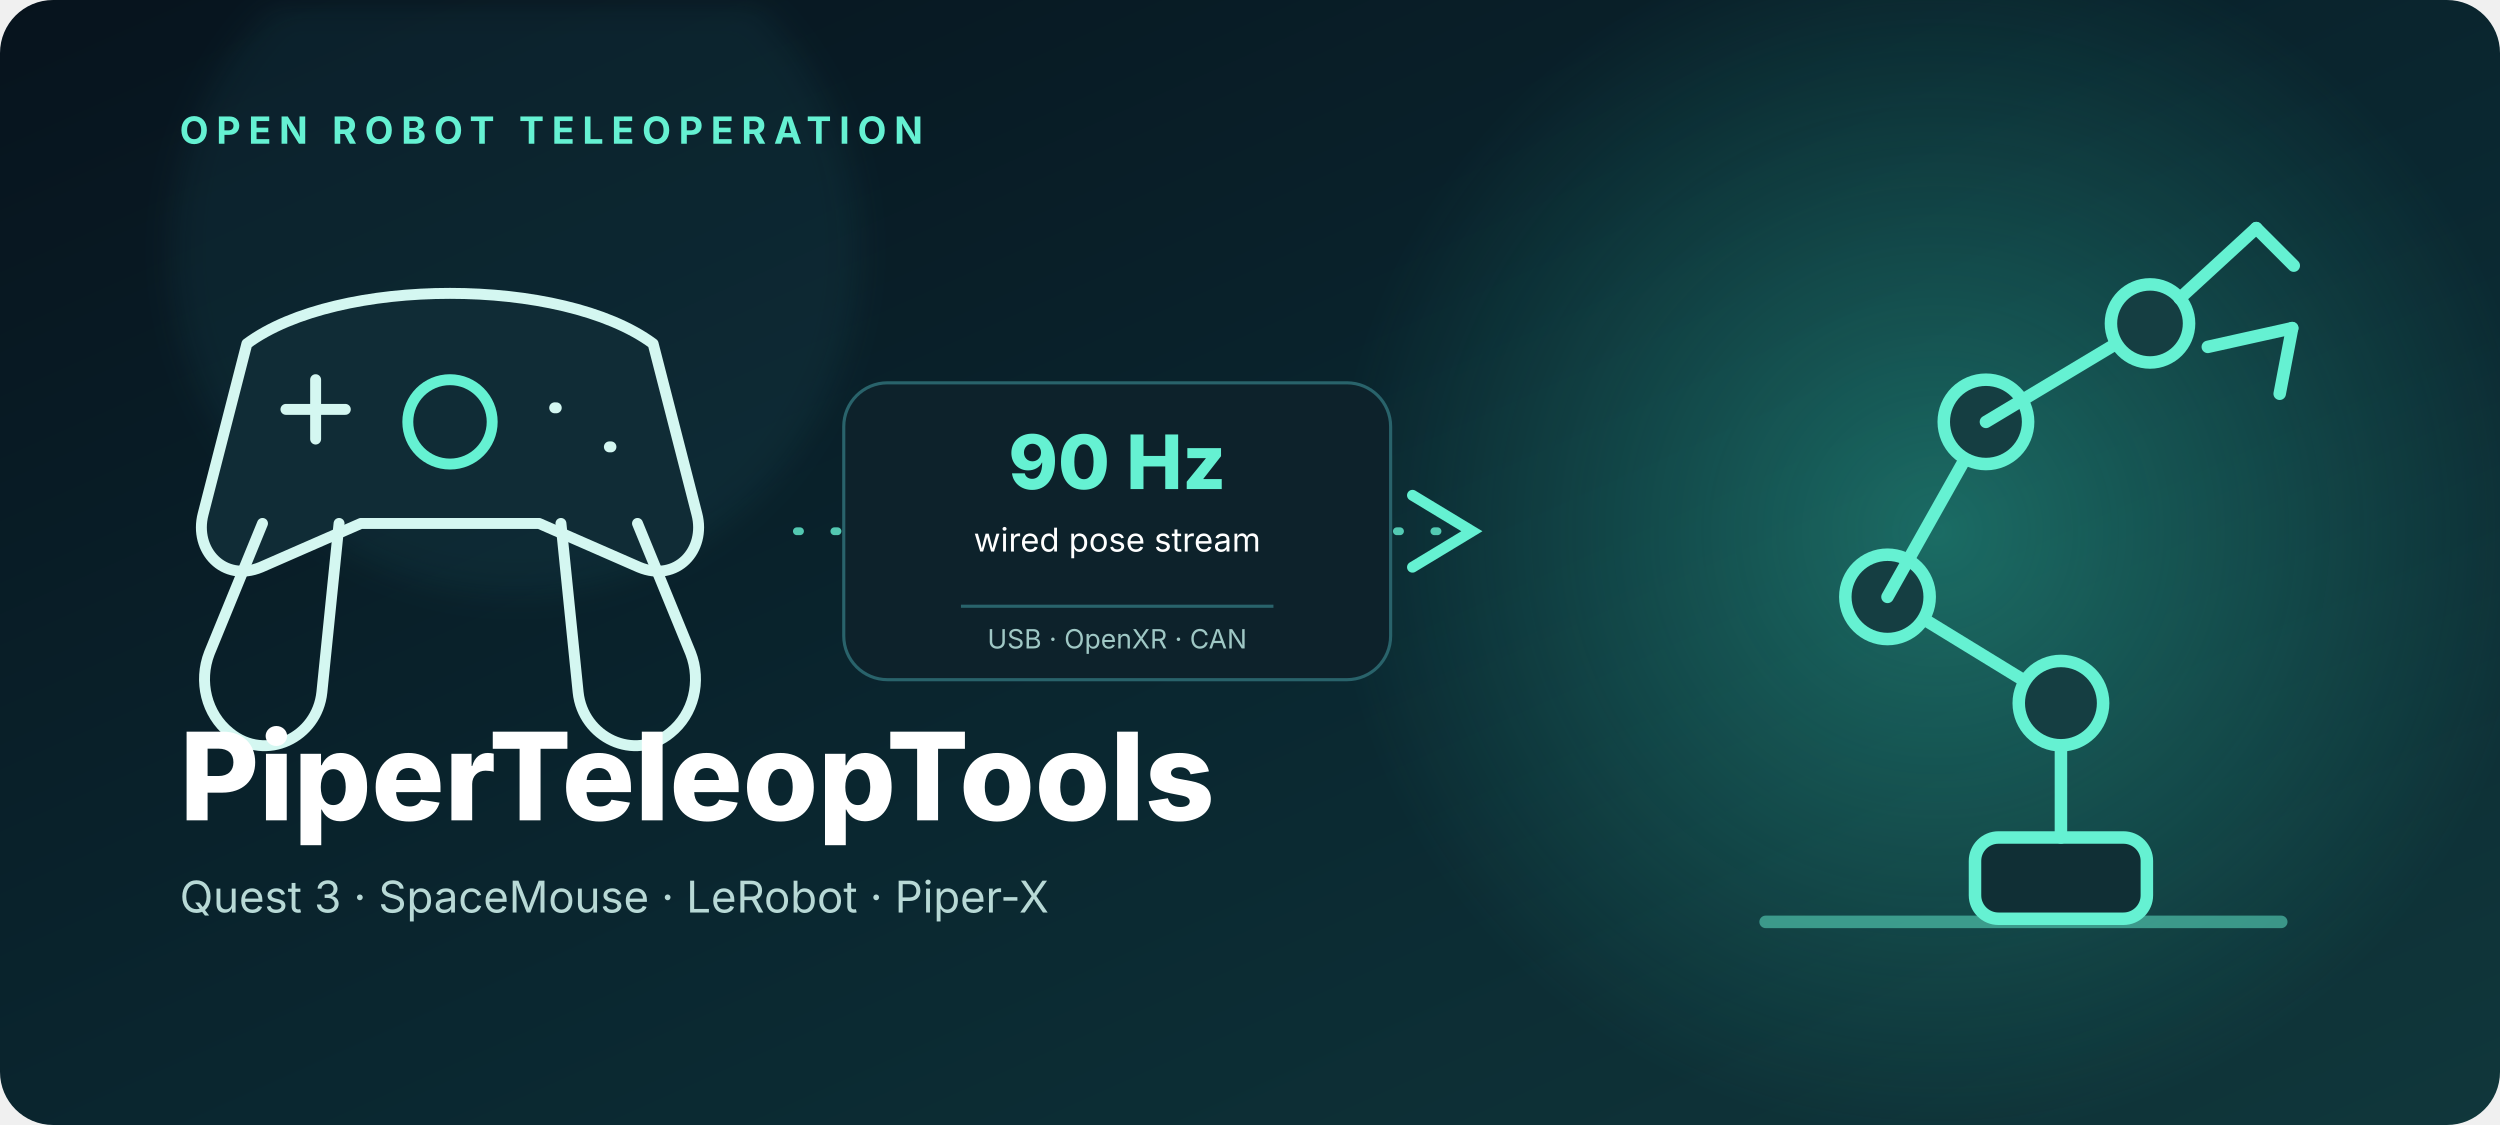
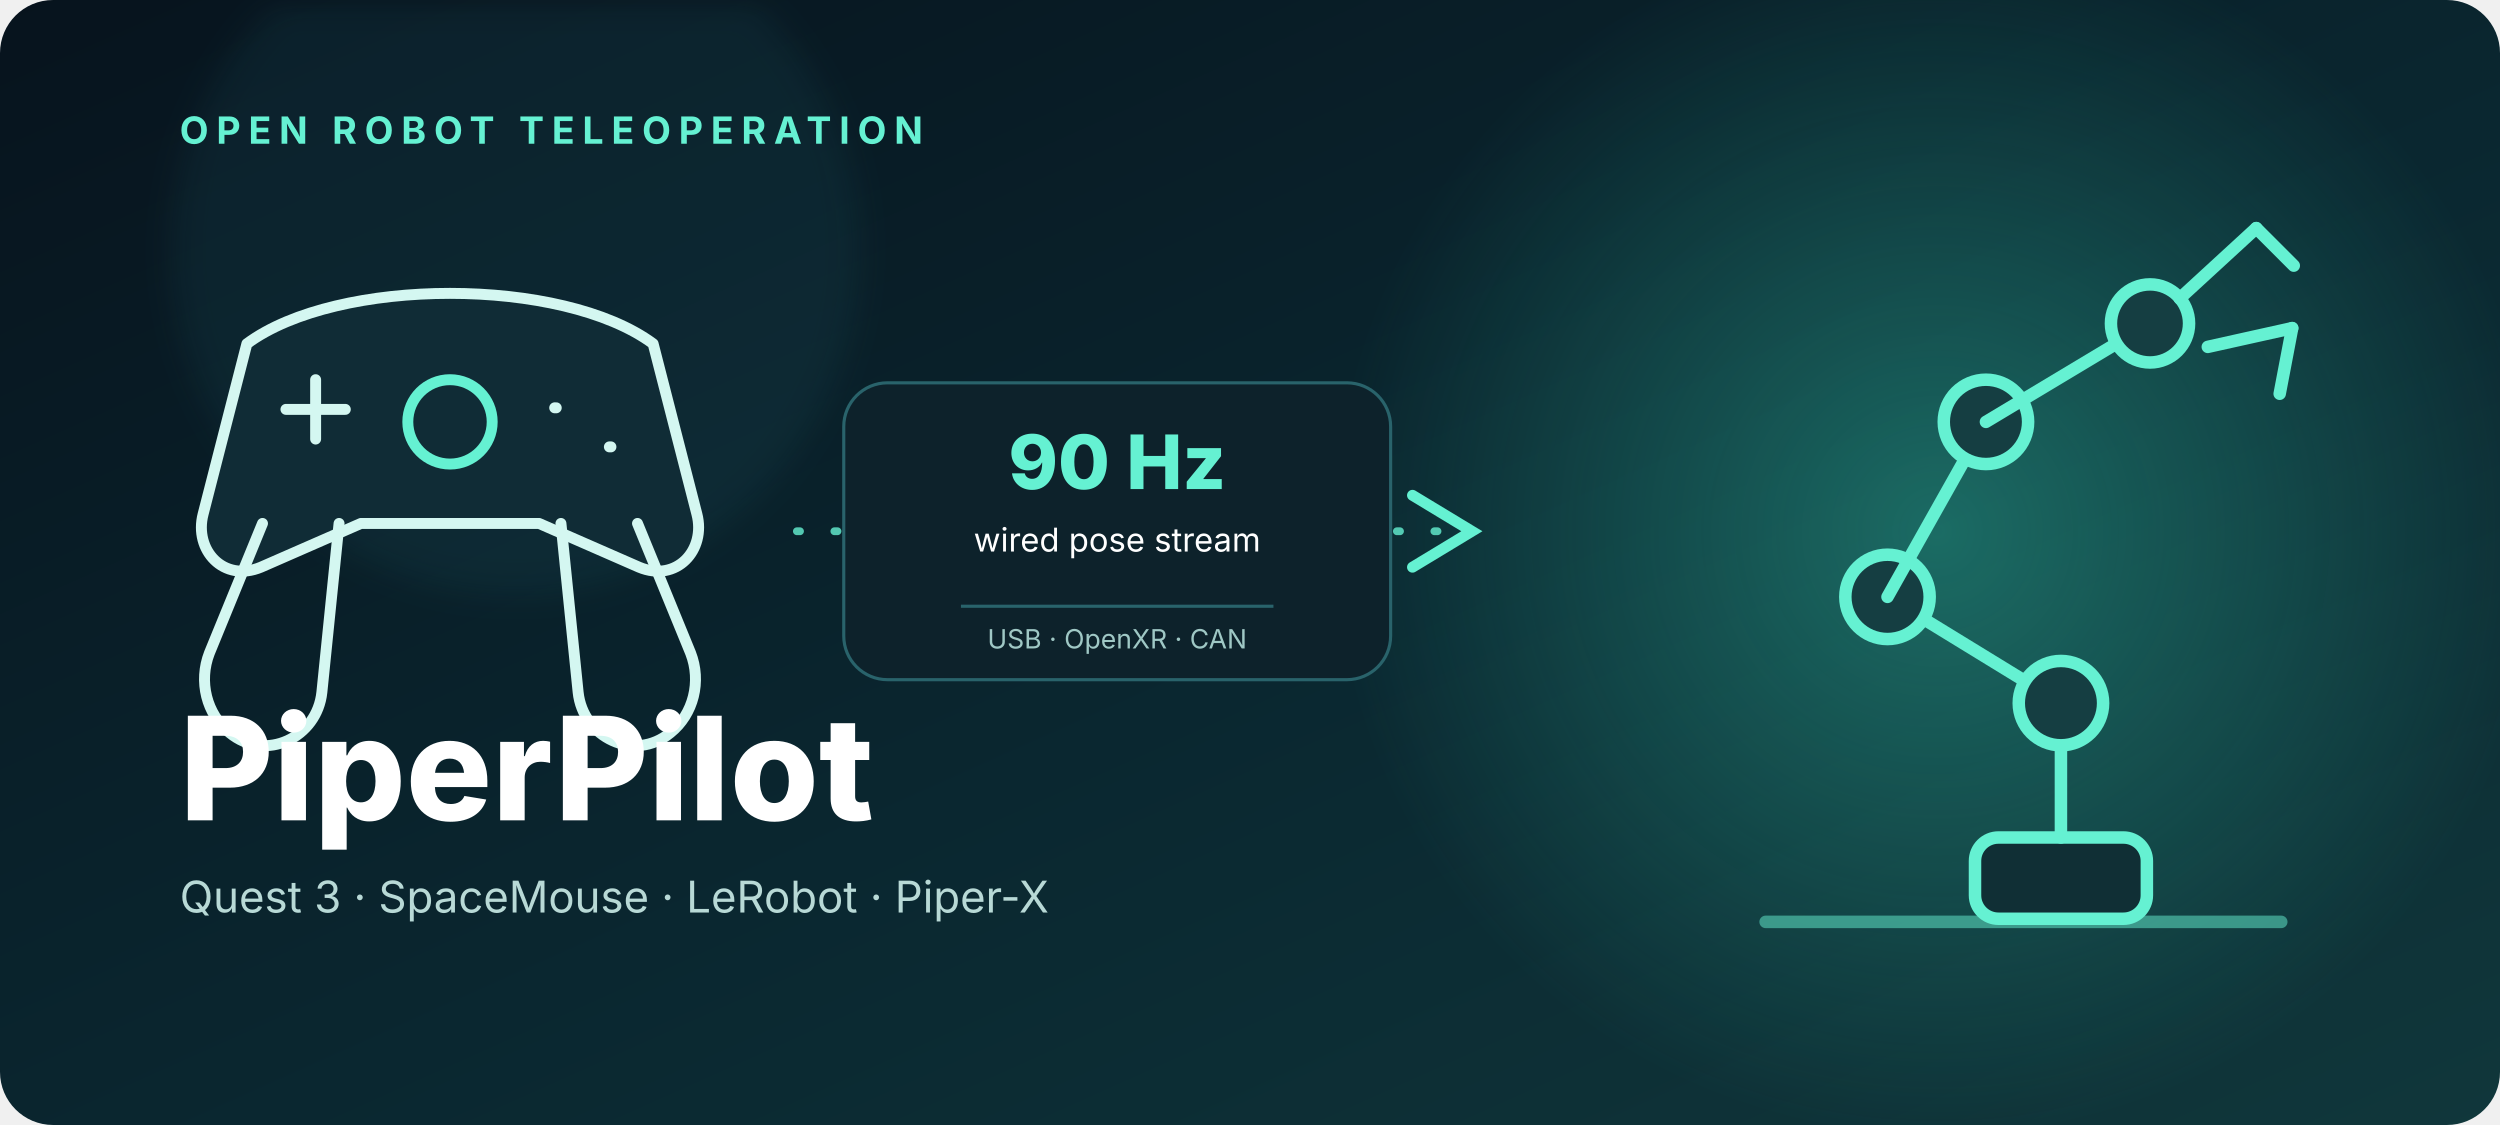
<svg xmlns="http://www.w3.org/2000/svg" viewBox="0 0 1600 720" role="img" aria-labelledby="title desc">
  <defs>
    <linearGradient id="bg" x1="0" y1="0" x2="1" y2="1">
      <stop offset="0" stop-color="#07131d" />
      <stop offset="0.55" stop-color="#0a2730" />
      <stop offset="1" stop-color="#10373b" />
    </linearGradient>
    <radialGradient id="glow">
      <stop offset="0" stop-color="#39e6c1" stop-opacity=".35" />
      <stop offset="1" stop-color="#39e6c1" stop-opacity="0" />
    </radialGradient>
    <filter id="soft">
      <feGaussianBlur stdDeviation="10" />
    </filter>
  </defs>
  <rect width="1600" height="720" rx="34" fill="url(#bg)" />
  <circle cx="1240" cy="340" r="390" fill="url(#glow)" />
  <circle cx="330" cy="160" r="220" fill="#266b78" opacity=".13" filter="url(#soft)" />
  <g fill="none" stroke="#65f1d2" stroke-width="8" stroke-linecap="round" stroke-linejoin="round">
    <path d="M1130 590h330" opacity=".5" />
    <rect x="1264" y="536" width="110" height="52" rx="15" fill="#102f35" />
    <path d="M1319 536v-86l-111-68" />
    <circle cx="1319" cy="450" r="27" fill="#153e42" />
    <circle cx="1208" cy="382" r="27" fill="#153e42" />
    <path d="M1208 382l63-112" />
    <circle cx="1271" cy="270" r="27" fill="#153e42" />
    <path d="M1271 270l105-63" />
    <circle cx="1376" cy="207" r="25" fill="#153e42" />
    <path d="M1395 191l49-45m-31 76l54-12" />
    <path d="M1444 146l24 24m-1 40l-8 42" />
  </g>
  <g transform="translate(115 180)" fill="none" stroke="#d4f7f1" stroke-width="7" stroke-linecap="round" stroke-linejoin="round">
    <path d="M43 40c58-43 202-43 260 0l28 109c6 23-13 44-37 34l-64-28H116l-64 28c-24 10-43-11-37-34z" fill="#102c36" />
    <path d="M102 155l-11 108c-3 29-36 45-59 26-15-12-20-33-13-51l34-83" />
    <path d="M244 155l11 108c3 29 36 45 59 26 15-12 20-33 13-51l-34-83" />
    <circle cx="173" cy="90" r="27" stroke="#65f1d2" />
    <path d="M68 82h38m-19-19v38m153-20h1m34 25h1" />
  </g>
  <g stroke="#65f1d2" stroke-linecap="round">
    <path d="M510 340h418" stroke-width="5" stroke-dasharray="2 22" opacity=".8" />
    <path d="M904 317l38 23-38 23" fill="none" stroke-width="7" />
  </g>
  <g font-family="Inter,ui-sans-serif,system-ui,sans-serif">
    <text x="115" y="92" fill="#65f1d2" font-size="24" font-weight="700" letter-spacing="5">OPEN ROBOT TELEOPERATION</text>
-     <text x="115" y="525" fill="#ffffff" font-size="78" font-weight="780">PiperTeleopTools</text>
+     <text x="115" y="525" fill="#ffffff" font-size="92" font-weight="780">PiperPilot</text>
    <text x="115" y="584" fill="#b8d9d6" font-size="28">Quest 3 · SpaceMouse · LeRobot · Piper-X</text>
    <g transform="translate(540 245)">
      <rect width="350" height="190" rx="28" fill="#0d222b" stroke="#29636b" stroke-width="2" />
      <text x="175" y="68" fill="#65f1d2" font-size="48" text-anchor="middle" font-weight="760">90 Hz</text>
      <text x="175" y="108" fill="#ffffff" font-size="21" text-anchor="middle">wired pose stream</text>
      <path d="M75 143h200" stroke="#29636b" stroke-width="2" />
      <text x="175" y="170" fill="#9fc8c5" font-size="17" text-anchor="middle">USB · OpenXR · CAN</text>
    </g>
  </g>
</svg>
